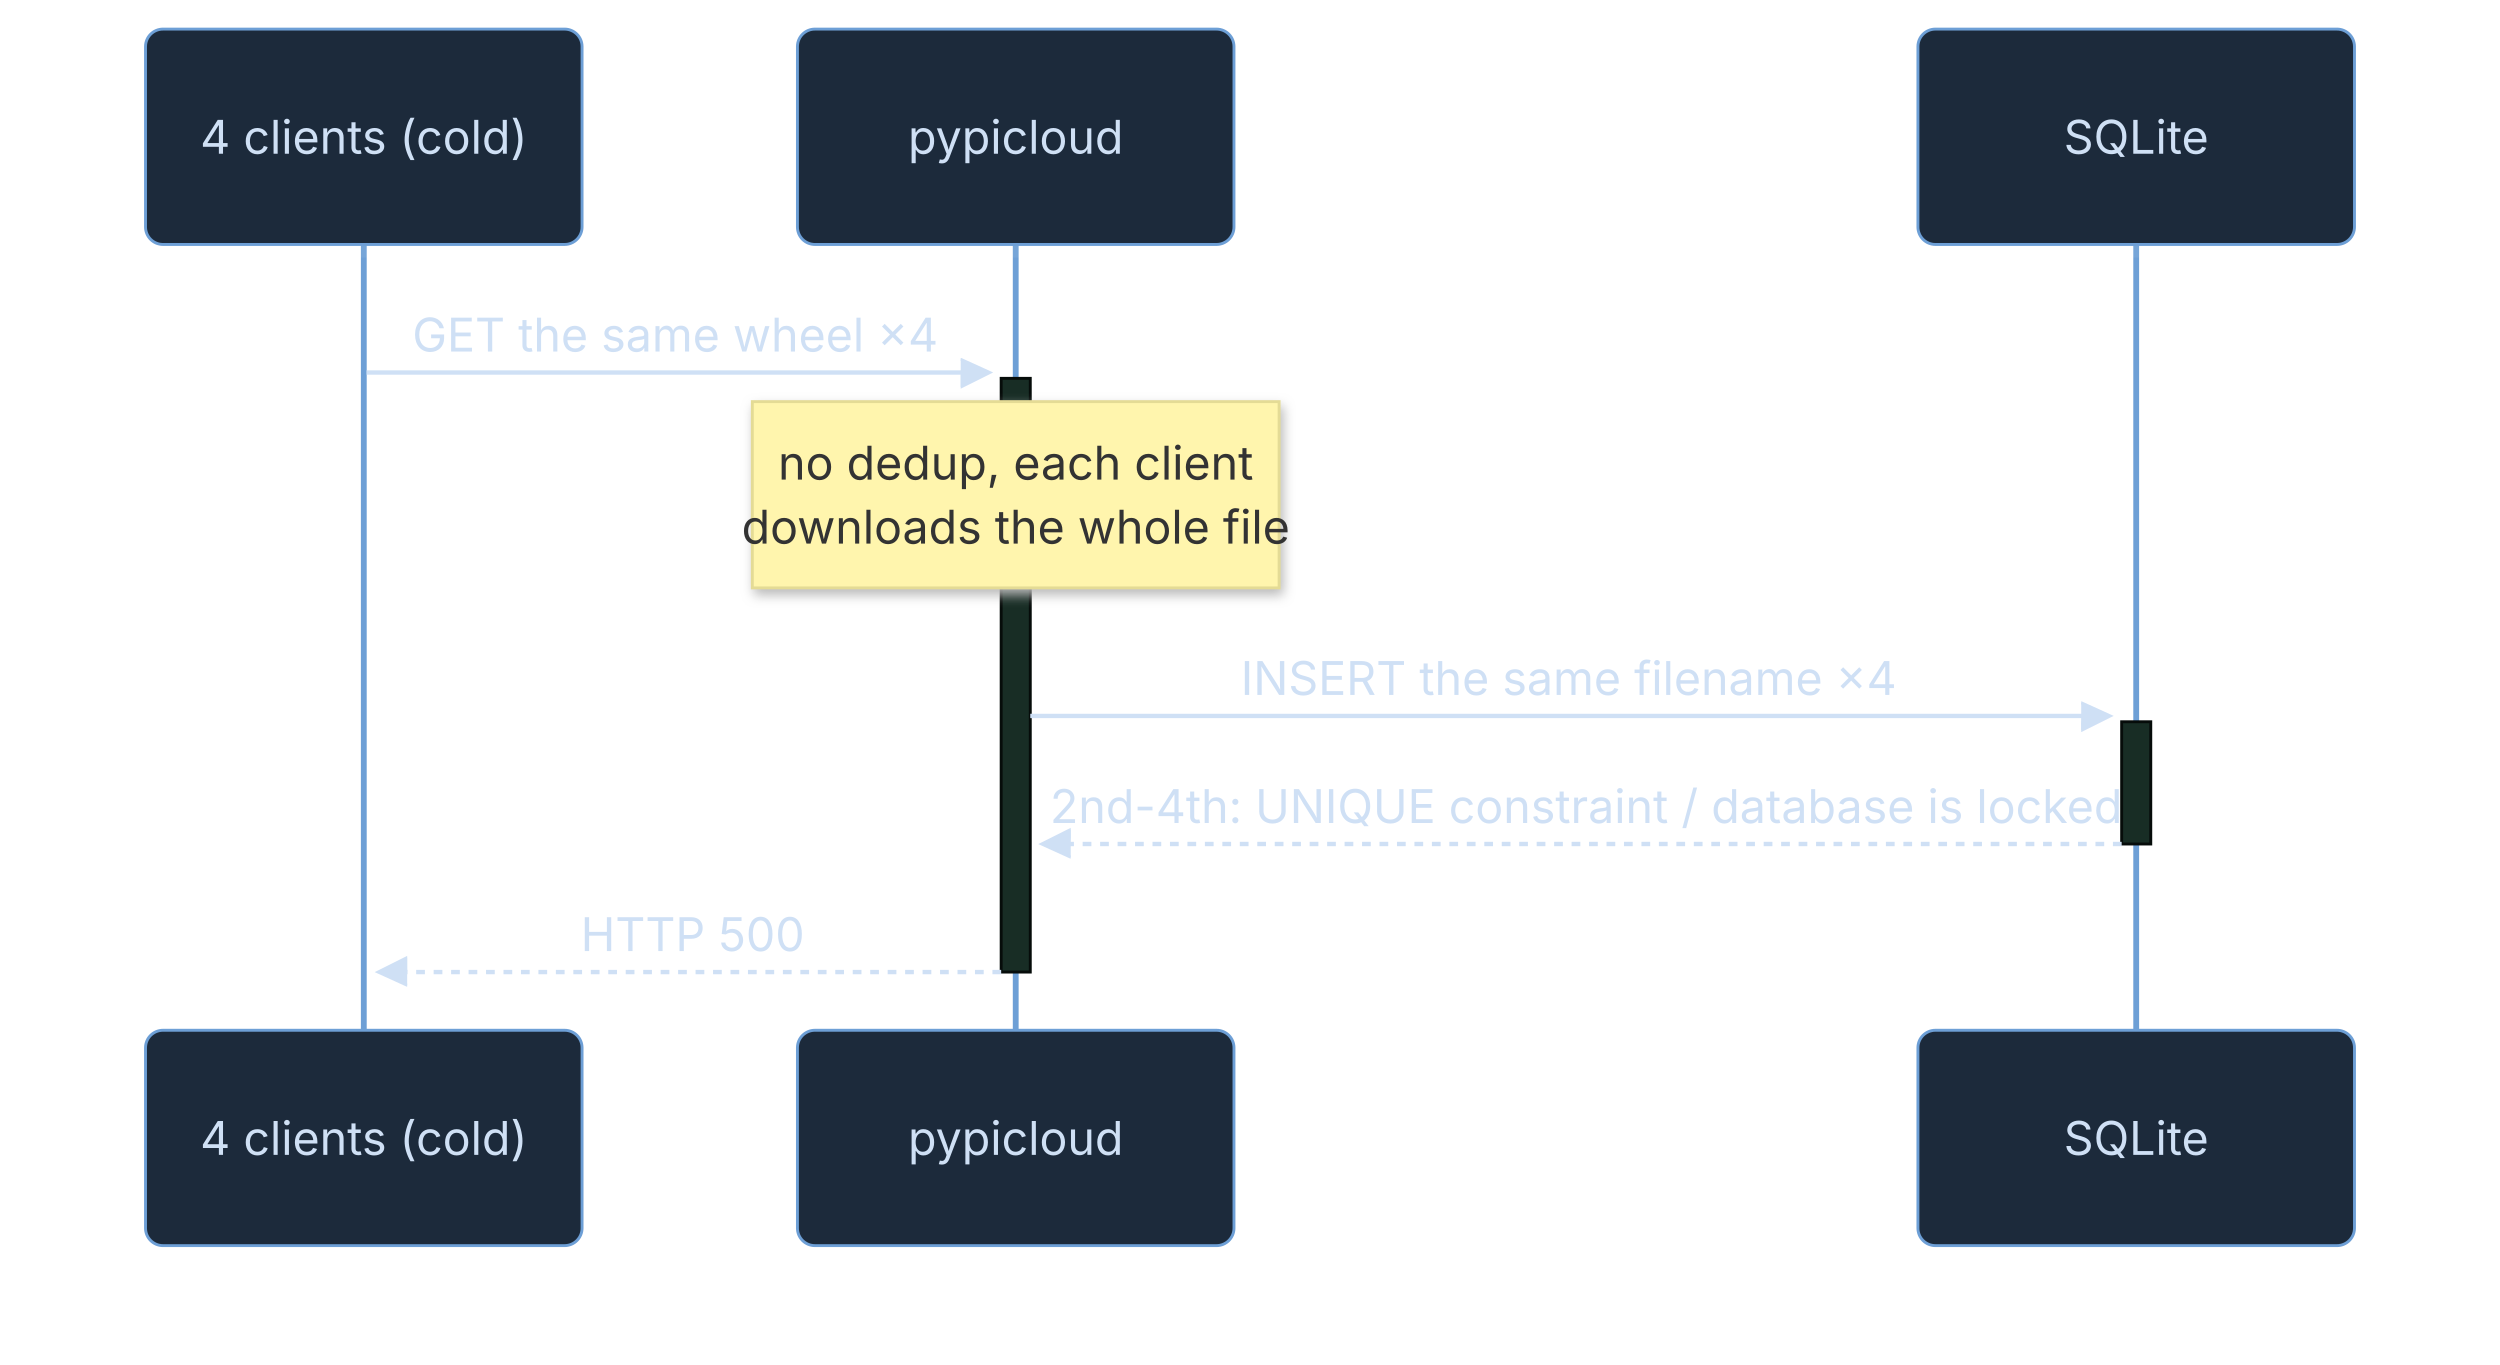
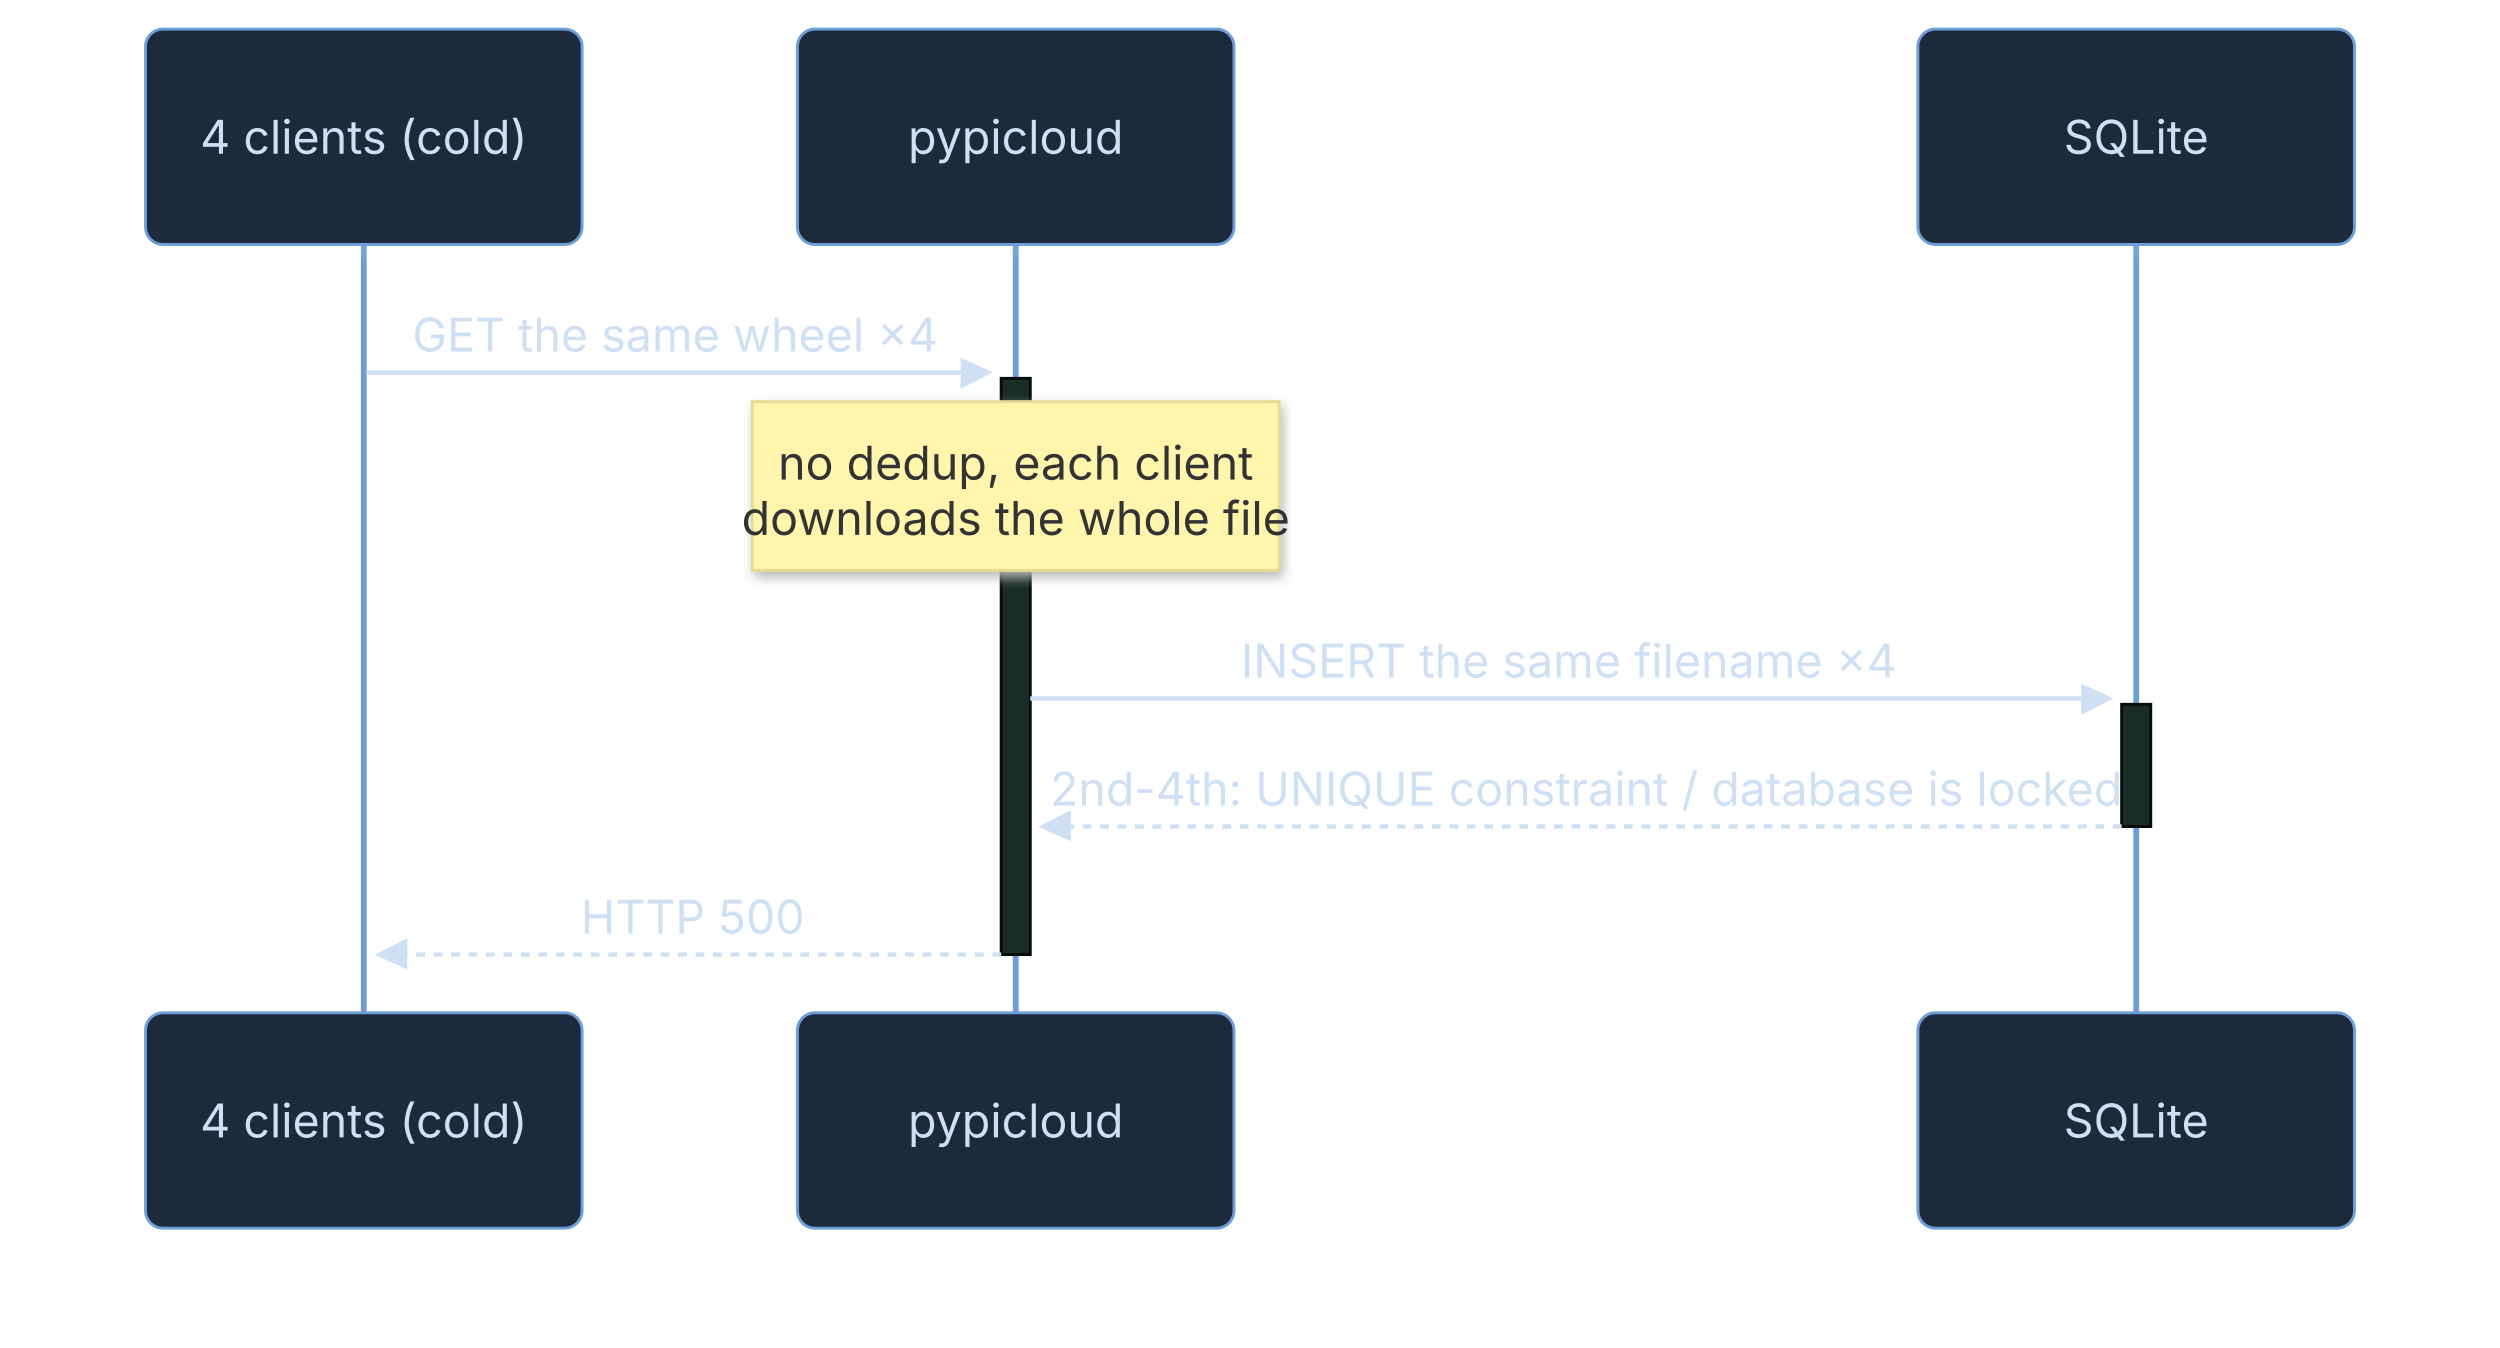
- <svg xmlns="http://www.w3.org/2000/svg" id="peryx-pypicloud-concurrency-dark" width="100%" style="max-width: 859px; background-color: transparent;" viewBox="-50 -10 859 469" role="graphics-document document" aria-roledescription="sequence">
+ <svg xmlns="http://www.w3.org/2000/svg" id="peryx-pypicloud-concurrency-dark" width="100%" style="max-width: 859px; background-color: transparent;" viewBox="-50 -10 859 463" role="graphics-document document" aria-roledescription="sequence">
  <g>
-     <rect x="609" y="344" fill="#eaeaea" stroke="#666" width="150" height="74" name="S" rx="6" ry="6" class="actor actor-bottom" data-look="neo" filter="url(#peryx-pypicloud-concurrency-dark-drop-shadow)" />
-     <text x="684" y="381" dominant-baseline="central" alignment-baseline="central" class="actor actor-box" style="text-anchor: middle; font-size: 16px; font-weight: 400;">
+     <rect x="609" y="338" fill="#eaeaea" stroke="#666" width="150" height="74" name="S" rx="6" ry="6" class="actor actor-bottom" data-look="neo" filter="url(#peryx-pypicloud-concurrency-dark-drop-shadow)" />
+     <text x="684" y="375" dominant-baseline="central" alignment-baseline="central" class="actor actor-box" style="text-anchor: middle; font-size: 16px; font-weight: 400;">
      <tspan x="684" dy="0">SQLite</tspan>
    </text>
  </g>
  <g>
-     <rect x="224" y="344" fill="#eaeaea" stroke="#666" width="150" height="74" name="P" rx="6" ry="6" class="actor actor-bottom" data-look="neo" filter="url(#peryx-pypicloud-concurrency-dark-drop-shadow)" />
-     <text x="299" y="381" dominant-baseline="central" alignment-baseline="central" class="actor actor-box" style="text-anchor: middle; font-size: 16px; font-weight: 400;">
+     <rect x="224" y="338" fill="#eaeaea" stroke="#666" width="150" height="74" name="P" rx="6" ry="6" class="actor actor-bottom" data-look="neo" filter="url(#peryx-pypicloud-concurrency-dark-drop-shadow)" />
+     <text x="299" y="375" dominant-baseline="central" alignment-baseline="central" class="actor actor-box" style="text-anchor: middle; font-size: 16px; font-weight: 400;">
      <tspan x="299" dy="0">pypicloud</tspan>
    </text>
  </g>
  <g>
-     <rect x="0" y="344" fill="#eaeaea" stroke="#666" width="150" height="74" name="C" rx="6" ry="6" class="actor actor-bottom" data-look="neo" filter="url(#peryx-pypicloud-concurrency-dark-drop-shadow)" />
-     <text x="75" y="381" dominant-baseline="central" alignment-baseline="central" class="actor actor-box" style="text-anchor: middle; font-size: 16px; font-weight: 400;">
+     <rect x="0" y="338" fill="#eaeaea" stroke="#666" width="150" height="74" name="C" rx="6" ry="6" class="actor actor-bottom" data-look="neo" filter="url(#peryx-pypicloud-concurrency-dark-drop-shadow)" />
+     <text x="75" y="375" dominant-baseline="central" alignment-baseline="central" class="actor actor-box" style="text-anchor: middle; font-size: 16px; font-weight: 400;">
      <tspan x="75" dy="0">4 clients (cold)</tspan>
    </text>
  </g>
  <g>
-     <line id="actor2" x1="684" y1="74" x2="684" y2="344" class="actor-line 200" stroke-width="0.5px" stroke="#999" name="S" data-et="life-line" data-id="S" />
+     <line id="actor2" x1="684" y1="74" x2="684" y2="338" class="actor-line 200" stroke-width="0.5px" stroke="#999" name="S" data-et="life-line" data-id="S" />
    <g id="root-2" data-look="neo" data-et="participant" data-type="participant" data-id="S">
      <rect x="609" y="0" fill="#eaeaea" stroke="#666" width="150" height="74" name="S" rx="6" ry="6" class="actor actor-top" data-look="neo" filter="url(#peryx-pypicloud-concurrency-dark-drop-shadow)" />
      <text x="684" y="37" dominant-baseline="central" alignment-baseline="central" class="actor actor-box" style="text-anchor: middle; font-size: 16px; font-weight: 400;">
        <tspan x="684" dy="0">SQLite</tspan>
      </text>
    </g>
  </g>
  <g>
-     <line id="actor1" x1="299" y1="74" x2="299" y2="344" class="actor-line 200" stroke-width="0.5px" stroke="#999" name="P" data-et="life-line" data-id="P" />
+     <line id="actor1" x1="299" y1="74" x2="299" y2="338" class="actor-line 200" stroke-width="0.5px" stroke="#999" name="P" data-et="life-line" data-id="P" />
    <g id="root-1" data-look="neo" data-et="participant" data-type="participant" data-id="P">
      <rect x="224" y="0" fill="#eaeaea" stroke="#666" width="150" height="74" name="P" rx="6" ry="6" class="actor actor-top" data-look="neo" filter="url(#peryx-pypicloud-concurrency-dark-drop-shadow)" />
      <text x="299" y="37" dominant-baseline="central" alignment-baseline="central" class="actor actor-box" style="text-anchor: middle; font-size: 16px; font-weight: 400;">
        <tspan x="299" dy="0">pypicloud</tspan>
      </text>
    </g>
  </g>
  <g>
-     <line id="actor0" x1="75" y1="74" x2="75" y2="344" class="actor-line 200" stroke-width="0.5px" stroke="#999" name="C" data-et="life-line" data-id="C" />
+     <line id="actor0" x1="75" y1="74" x2="75" y2="338" class="actor-line 200" stroke-width="0.5px" stroke="#999" name="C" data-et="life-line" data-id="C" />
    <g id="root-0" data-look="neo" data-et="participant" data-type="participant" data-id="C">
      <rect x="0" y="0" fill="#eaeaea" stroke="#666" width="150" height="74" name="C" rx="6" ry="6" class="actor actor-top" data-look="neo" filter="url(#peryx-pypicloud-concurrency-dark-drop-shadow)" />
      <text x="75" y="37" dominant-baseline="central" alignment-baseline="central" class="actor actor-box" style="text-anchor: middle; font-size: 16px; font-weight: 400;">
        <tspan x="75" dy="0">4 clients (cold)</tspan>
      </text>
    </g>
  </g>
  <style>#peryx-pypicloud-concurrency-dark{font-family:system-ui,-apple-system,sans-serif;font-size:16px;fill:#cfe0f5;}@keyframes edge-animation-frame{from{stroke-dashoffset:0;}}@keyframes dash{to{stroke-dashoffset:0;}}#peryx-pypicloud-concurrency-dark .edge-animation-slow{stroke-dasharray:9,5!important;stroke-dashoffset:900;animation:dash 50s linear infinite;stroke-linecap:round;}#peryx-pypicloud-concurrency-dark .edge-animation-fast{stroke-dasharray:9,5!important;stroke-dashoffset:900;animation:dash 20s linear infinite;stroke-linecap:round;}#peryx-pypicloud-concurrency-dark .error-icon{fill:#33241a;}#peryx-pypicloud-concurrency-dark .error-text{fill:#f0d6bb;stroke:#f0d6bb;}#peryx-pypicloud-concurrency-dark .edge-thickness-normal{stroke-width:1px;}#peryx-pypicloud-concurrency-dark .edge-thickness-thick{stroke-width:3.5px;}#peryx-pypicloud-concurrency-dark .edge-pattern-solid{stroke-dasharray:0;}#peryx-pypicloud-concurrency-dark .edge-thickness-invisible{stroke-width:0;fill:none;}#peryx-pypicloud-concurrency-dark .edge-pattern-dashed{stroke-dasharray:3;}#peryx-pypicloud-concurrency-dark .edge-pattern-dotted{stroke-dasharray:2;}#peryx-pypicloud-concurrency-dark .marker{fill:#aeb8c2;stroke:#aeb8c2;}#peryx-pypicloud-concurrency-dark .marker.cross{stroke:#aeb8c2;}#peryx-pypicloud-concurrency-dark svg{font-family:system-ui,-apple-system,sans-serif;font-size:16px;}#peryx-pypicloud-concurrency-dark p{margin:0;}#peryx-pypicloud-concurrency-dark .actor{stroke:#6d9fd6;fill:#1e2b3a;stroke-width:1;}#peryx-pypicloud-concurrency-dark rect.actor.outer-path[data-look="neo"]{filter:drop-shadow( 1px 2px 2px rgba(185,185,185,1));}#peryx-pypicloud-concurrency-dark rect.note[data-look="neo"]{stroke:hsl(52.683, 60%, 73.922%);fill:#fff5ad;filter:drop-shadow( 1px 2px 2px rgba(185,185,185,1));}#peryx-pypicloud-concurrency-dark text.actor&gt;tspan{fill:#cfe0f5;stroke:none;}#peryx-pypicloud-concurrency-dark .actor-line{stroke:#6d9fd6;}#peryx-pypicloud-concurrency-dark .innerArc{stroke-width:1.5;stroke-dasharray:none;}#peryx-pypicloud-concurrency-dark .messageLine0{stroke-width:1.5;stroke-dasharray:none;stroke:#cfe0f5;}#peryx-pypicloud-concurrency-dark .messageLine1{stroke-width:1.5;stroke-dasharray:2,2;stroke:#cfe0f5;}#peryx-pypicloud-concurrency-dark [id$="-arrowhead"] path{fill:#cfe0f5;stroke:#cfe0f5;}#peryx-pypicloud-concurrency-dark .sequenceNumber{fill:#51473d;}#peryx-pypicloud-concurrency-dark [id$="-sequencenumber"]{fill:#cfe0f5;}#peryx-pypicloud-concurrency-dark [id$="-crosshead"] path{fill:#cfe0f5;stroke:#cfe0f5;}#peryx-pypicloud-concurrency-dark .messageText{fill:#cfe0f5;stroke:none;}#peryx-pypicloud-concurrency-dark .labelBox{stroke:#6d9fd6;fill:#1e2b3a;filter:drop-shadow( 1px 2px 2px rgba(185,185,185,1));}#peryx-pypicloud-concurrency-dark .labelText,#peryx-pypicloud-concurrency-dark .labelText&gt;tspan{fill:#cfe0f5;stroke:none;}#peryx-pypicloud-concurrency-dark .loopText,#peryx-pypicloud-concurrency-dark .loopText&gt;tspan{fill:#cfe0f5;stroke:none;}#peryx-pypicloud-concurrency-dark .sectionTitle,#peryx-pypicloud-concurrency-dark .sectionTitle&gt;tspan{fill:#cfe0f5;stroke:none;}#peryx-pypicloud-concurrency-dark .loopLine{stroke-width:2px;stroke-dasharray:2,2;stroke:#6d9fd6;fill:#6d9fd6;}#peryx-pypicloud-concurrency-dark .note{stroke:hsl(52.683, 60%, 73.922%);fill:#fff5ad;}#peryx-pypicloud-concurrency-dark .noteText,#peryx-pypicloud-concurrency-dark .noteText&gt;tspan{fill:#333;stroke:none;}#peryx-pypicloud-concurrency-dark .activation0{fill:#182d25;stroke:hsl(157.143, 30.435%, 3.529%);}#peryx-pypicloud-concurrency-dark .activation1{fill:#182d25;stroke:hsl(157.143, 30.435%, 3.529%);}#peryx-pypicloud-concurrency-dark .activation2{fill:#182d25;stroke:hsl(157.143, 30.435%, 3.529%);}#peryx-pypicloud-concurrency-dark .actorPopupMenu{position:absolute;}#peryx-pypicloud-concurrency-dark .actorPopupMenuPanel{position:absolute;fill:#1e2b3a;box-shadow:0px 8px 16px 0px rgba(0,0,0,0.2);filter:drop-shadow(3px 5px 2px rgb(0 0 0 / 0.4));}#peryx-pypicloud-concurrency-dark .actor-man circle,#peryx-pypicloud-concurrency-dark line{fill:#1e2b3a;stroke-width:2px;}#peryx-pypicloud-concurrency-dark g rect.rect{filter:drop-shadow( 1px 2px 2px rgba(185,185,185,1));stroke:#6d9fd6;}#peryx-pypicloud-concurrency-dark .node .neo-node{stroke:#6d9fd6;}#peryx-pypicloud-concurrency-dark [data-look="neo"].node rect,#peryx-pypicloud-concurrency-dark [data-look="neo"].cluster rect,#peryx-pypicloud-concurrency-dark [data-look="neo"].node polygon{stroke:url(#peryx-pypicloud-concurrency-dark-gradient);filter:drop-shadow( 1px 2px 2px rgba(185,185,185,1));}#peryx-pypicloud-concurrency-dark [data-look="neo"].swimlane.cluster rect{filter:none;}#peryx-pypicloud-concurrency-dark [data-look="neo"].node path{stroke:url(#peryx-pypicloud-concurrency-dark-gradient);stroke-width:1px;}#peryx-pypicloud-concurrency-dark [data-look="neo"].node .outer-path{filter:drop-shadow( 1px 2px 2px rgba(185,185,185,1));}#peryx-pypicloud-concurrency-dark [data-look="neo"].node .neo-line path{stroke:#6d9fd6;filter:none;}#peryx-pypicloud-concurrency-dark [data-look="neo"].node circle{stroke:url(#peryx-pypicloud-concurrency-dark-gradient);filter:drop-shadow( 1px 2px 2px rgba(185,185,185,1));}#peryx-pypicloud-concurrency-dark [data-look="neo"].node circle .state-start{fill:#000000;}#peryx-pypicloud-concurrency-dark [data-look="neo"].icon-shape .icon{fill:url(#peryx-pypicloud-concurrency-dark-gradient);filter:drop-shadow( 1px 2px 2px rgba(185,185,185,1));}#peryx-pypicloud-concurrency-dark [data-look="neo"].icon-shape .icon-neo path{stroke:url(#peryx-pypicloud-concurrency-dark-gradient);filter:drop-shadow( 1px 2px 2px rgba(185,185,185,1));}#peryx-pypicloud-concurrency-dark .accent&gt;*{fill:rgb(30, 43, 58)!important;stroke:rgb(109, 159, 214)!important;color:rgb(207, 224, 245)!important;}#peryx-pypicloud-concurrency-dark .good&gt;*{fill:rgb(24, 45, 37)!important;stroke:rgb(90, 169, 138)!important;color:rgb(207, 232, 220)!important;}#peryx-pypicloud-concurrency-dark .warn&gt;*{fill:rgb(51, 36, 26)!important;stroke:rgb(201, 132, 63)!important;color:rgb(240, 214, 187)!important;}#peryx-pypicloud-concurrency-dark :root{--mermaid-font-family:"trebuchet ms",verdana,arial,sans-serif;}</style>
  <g />
  <defs>
    <symbol id="peryx-pypicloud-concurrency-dark-computer" width="24" height="24">
      <path transform="scale(.5)" d="M2 2v13h20v-13h-20zm18 11h-16v-9h16v9zm-10.228 6l.466-1h3.524l.467 1h-4.457zm14.228 3h-24l2-6h2.104l-1.33 4h18.45l-1.297-4h2.073l2 6zm-5-10h-14v-7h14v7z" />
    </symbol>
  </defs>
  <defs>
    <symbol id="peryx-pypicloud-concurrency-dark-database" fill-rule="evenodd" clip-rule="evenodd">
      <path transform="scale(.5)" d="M12.258.001l.256.004.255.005.253.008.251.01.249.012.247.015.246.016.242.019.241.02.239.023.236.024.233.027.231.028.229.031.225.032.223.034.22.036.217.038.214.04.211.041.208.043.205.045.201.046.198.048.194.05.191.051.187.053.183.054.18.056.175.057.172.059.168.06.163.061.16.063.155.064.15.066.074.033.073.033.071.034.07.034.069.035.068.035.067.035.066.035.064.036.064.036.062.036.06.036.06.037.058.037.058.037.055.038.055.038.053.038.052.038.051.039.05.039.048.039.047.039.045.04.044.04.043.04.041.04.04.041.039.041.037.041.036.041.034.041.033.042.032.042.03.042.029.042.027.042.026.043.024.043.023.043.021.043.02.043.018.044.017.043.015.044.013.044.012.044.011.045.009.044.007.045.006.045.004.045.002.045.001.045v17l-.001.045-.002.045-.004.045-.006.045-.007.045-.009.044-.011.045-.012.044-.013.044-.015.044-.017.043-.018.044-.02.043-.021.043-.023.043-.024.043-.026.043-.027.042-.029.042-.03.042-.032.042-.033.042-.034.041-.036.041-.037.041-.039.041-.04.041-.041.04-.043.04-.044.04-.045.04-.047.039-.048.039-.05.039-.051.039-.052.038-.053.038-.055.038-.055.038-.058.037-.058.037-.06.037-.06.036-.062.036-.064.036-.064.036-.066.035-.067.035-.068.035-.069.035-.07.034-.071.034-.073.033-.074.033-.15.066-.155.064-.16.063-.163.061-.168.06-.172.059-.175.057-.18.056-.183.054-.187.053-.191.051-.194.05-.198.048-.201.046-.205.045-.208.043-.211.041-.214.04-.217.038-.22.036-.223.034-.225.032-.229.031-.231.028-.233.027-.236.024-.239.023-.241.02-.242.019-.246.016-.247.015-.249.012-.251.01-.253.008-.255.005-.256.004-.258.001-.258-.001-.256-.004-.255-.005-.253-.008-.251-.01-.249-.012-.247-.015-.245-.016-.243-.019-.241-.02-.238-.023-.236-.024-.234-.027-.231-.028-.228-.031-.226-.032-.223-.034-.22-.036-.217-.038-.214-.04-.211-.041-.208-.043-.204-.045-.201-.046-.198-.048-.195-.05-.19-.051-.187-.053-.184-.054-.179-.056-.176-.057-.172-.059-.167-.06-.164-.061-.159-.063-.155-.064-.151-.066-.074-.033-.072-.033-.072-.034-.07-.034-.069-.035-.068-.035-.067-.035-.066-.035-.064-.036-.063-.036-.062-.036-.061-.036-.06-.037-.058-.037-.057-.037-.056-.038-.055-.038-.053-.038-.052-.038-.051-.039-.049-.039-.049-.039-.046-.039-.046-.04-.044-.04-.043-.04-.041-.04-.04-.041-.039-.041-.037-.041-.036-.041-.034-.041-.033-.042-.032-.042-.03-.042-.029-.042-.027-.042-.026-.043-.024-.043-.023-.043-.021-.043-.02-.043-.018-.044-.017-.043-.015-.044-.013-.044-.012-.044-.011-.045-.009-.044-.007-.045-.006-.045-.004-.045-.002-.045-.001-.045v-17l.001-.045.002-.045.004-.045.006-.045.007-.045.009-.044.011-.045.012-.044.013-.044.015-.044.017-.043.018-.044.02-.043.021-.043.023-.043.024-.043.026-.043.027-.042.029-.042.03-.042.032-.042.033-.042.034-.041.036-.041.037-.041.039-.041.04-.041.041-.04.043-.04.044-.04.046-.04.046-.039.049-.039.049-.039.051-.039.052-.038.053-.038.055-.038.056-.038.057-.037.058-.037.06-.037.061-.036.062-.036.063-.036.064-.036.066-.035.067-.035.068-.035.069-.035.07-.034.072-.034.072-.033.074-.033.151-.066.155-.064.159-.063.164-.061.167-.06.172-.059.176-.057.179-.056.184-.054.187-.053.19-.051.195-.05.198-.048.201-.046.204-.045.208-.043.211-.041.214-.04.217-.038.22-.036.223-.034.226-.032.228-.031.231-.028.234-.027.236-.024.238-.023.241-.02.243-.019.245-.016.247-.015.249-.012.251-.01.253-.008.255-.005.256-.004.258-.001.258.001zm-9.258 20.499v.01l.001.021.003.021.004.022.005.021.006.022.007.022.009.023.01.022.011.023.012.023.013.023.015.023.016.024.017.023.018.024.019.024.021.024.022.025.023.024.024.025.052.049.056.05.061.051.066.051.07.051.075.051.079.052.084.052.088.052.092.052.097.052.102.051.105.052.11.052.114.051.119.051.123.051.127.05.131.05.135.05.139.048.144.049.147.047.152.047.155.047.16.045.163.045.167.043.171.043.176.041.178.041.183.039.187.039.19.037.194.035.197.035.202.033.204.031.209.03.212.029.216.027.219.025.222.024.226.021.23.02.233.018.236.016.24.015.243.012.246.01.249.008.253.005.256.004.259.001.26-.001.257-.004.254-.005.25-.008.247-.011.244-.012.241-.014.237-.016.233-.018.231-.021.226-.021.224-.024.22-.026.216-.027.212-.028.21-.031.205-.031.202-.034.198-.034.194-.036.191-.037.187-.039.183-.04.179-.04.175-.042.172-.043.168-.044.163-.045.16-.046.155-.046.152-.047.148-.048.143-.049.139-.049.136-.05.131-.05.126-.05.123-.051.118-.052.114-.051.11-.052.106-.052.101-.052.096-.052.092-.052.088-.053.083-.051.079-.052.074-.052.07-.051.065-.051.06-.051.056-.05.051-.05.023-.024.023-.025.021-.024.02-.024.019-.024.018-.024.017-.024.015-.023.014-.024.013-.023.012-.023.01-.023.01-.022.008-.022.006-.022.006-.022.004-.022.004-.021.001-.021.001-.021v-4.127l-.077.055-.08.053-.083.054-.085.053-.087.052-.09.052-.093.051-.095.05-.097.05-.1.049-.102.049-.105.048-.106.047-.109.047-.111.046-.114.045-.115.045-.118.044-.12.043-.122.042-.124.042-.126.041-.128.04-.13.04-.132.038-.134.038-.135.037-.138.037-.139.035-.142.035-.143.034-.144.033-.147.032-.148.031-.15.03-.151.03-.153.029-.154.027-.156.027-.158.026-.159.025-.161.024-.162.023-.163.022-.165.021-.166.02-.167.019-.169.018-.169.017-.171.016-.173.015-.173.014-.175.013-.175.012-.177.011-.178.01-.179.008-.179.008-.181.006-.182.005-.182.004-.184.003-.184.002h-.37l-.184-.002-.184-.003-.182-.004-.182-.005-.181-.006-.179-.008-.179-.008-.178-.01-.176-.011-.176-.012-.175-.013-.173-.014-.172-.015-.171-.016-.17-.017-.169-.018-.167-.019-.166-.02-.165-.021-.163-.022-.162-.023-.161-.024-.159-.025-.157-.026-.156-.027-.155-.027-.153-.029-.151-.03-.15-.03-.148-.031-.146-.032-.145-.033-.143-.034-.141-.035-.14-.035-.137-.037-.136-.037-.134-.038-.132-.038-.13-.04-.128-.04-.126-.041-.124-.042-.122-.042-.12-.044-.117-.043-.116-.045-.113-.045-.112-.046-.109-.047-.106-.047-.105-.048-.102-.049-.1-.049-.097-.05-.095-.05-.093-.052-.09-.051-.087-.052-.085-.053-.083-.054-.08-.054-.077-.054v4.127zm0-5.654v.011l.001.021.003.021.004.021.005.022.006.022.007.022.009.022.01.022.011.023.012.023.013.023.015.024.016.023.017.024.018.024.019.024.021.024.022.024.023.025.024.024.052.05.056.05.061.05.066.051.07.051.075.052.079.051.084.052.088.052.092.052.097.052.102.052.105.052.11.051.114.051.119.052.123.05.127.051.131.05.135.049.139.049.144.048.147.048.152.047.155.046.16.045.163.045.167.044.171.042.176.042.178.04.183.04.187.038.19.037.194.036.197.034.202.033.204.032.209.03.212.028.216.027.219.025.222.024.226.022.23.02.233.018.236.016.24.014.243.012.246.01.249.008.253.006.256.003.259.001.26-.001.257-.003.254-.006.25-.008.247-.01.244-.012.241-.015.237-.016.233-.018.231-.02.226-.022.224-.024.22-.025.216-.027.212-.029.21-.03.205-.032.202-.033.198-.035.194-.036.191-.037.187-.039.183-.039.179-.041.175-.042.172-.043.168-.044.163-.045.16-.045.155-.047.152-.047.148-.048.143-.048.139-.05.136-.049.131-.05.126-.051.123-.051.118-.051.114-.052.11-.052.106-.052.101-.052.096-.052.092-.052.088-.052.083-.052.079-.052.074-.051.07-.052.065-.051.06-.05.056-.051.051-.049.023-.025.023-.024.021-.025.02-.024.019-.024.018-.024.017-.024.015-.023.014-.023.013-.024.012-.022.01-.023.01-.023.008-.022.006-.022.006-.022.004-.021.004-.022.001-.021.001-.021v-4.139l-.077.054-.08.054-.083.054-.085.052-.087.053-.09.051-.093.051-.095.051-.097.05-.1.049-.102.049-.105.048-.106.047-.109.047-.111.046-.114.045-.115.044-.118.044-.12.044-.122.042-.124.042-.126.041-.128.04-.13.039-.132.039-.134.038-.135.037-.138.036-.139.036-.142.035-.143.033-.144.033-.147.033-.148.031-.15.03-.151.03-.153.028-.154.028-.156.027-.158.026-.159.025-.161.024-.162.023-.163.022-.165.021-.166.02-.167.019-.169.018-.169.017-.171.016-.173.015-.173.014-.175.013-.175.012-.177.011-.178.009-.179.009-.179.007-.181.007-.182.005-.182.004-.184.003-.184.002h-.37l-.184-.002-.184-.003-.182-.004-.182-.005-.181-.007-.179-.007-.179-.009-.178-.009-.176-.011-.176-.012-.175-.013-.173-.014-.172-.015-.171-.016-.17-.017-.169-.018-.167-.019-.166-.02-.165-.021-.163-.022-.162-.023-.161-.024-.159-.025-.157-.026-.156-.027-.155-.028-.153-.028-.151-.03-.15-.03-.148-.031-.146-.033-.145-.033-.143-.033-.141-.035-.14-.036-.137-.036-.136-.037-.134-.038-.132-.039-.13-.039-.128-.04-.126-.041-.124-.042-.122-.043-.12-.043-.117-.044-.116-.044-.113-.046-.112-.046-.109-.046-.106-.047-.105-.048-.102-.049-.1-.049-.097-.05-.095-.051-.093-.051-.09-.051-.087-.053-.085-.052-.083-.054-.08-.054-.077-.054v4.139zm0-5.666v.011l.001.02.003.022.004.021.005.022.006.021.007.022.009.023.01.022.011.023.012.023.013.023.015.023.016.024.017.024.018.023.019.024.021.025.022.024.023.024.024.025.052.05.056.05.061.05.066.051.07.051.075.052.079.051.084.052.088.052.092.052.097.052.102.052.105.051.11.052.114.051.119.051.123.051.127.05.131.05.135.05.139.049.144.048.147.048.152.047.155.046.16.045.163.045.167.043.171.043.176.042.178.04.183.04.187.038.19.037.194.036.197.034.202.033.204.032.209.03.212.028.216.027.219.025.222.024.226.021.23.02.233.018.236.017.24.014.243.012.246.01.249.008.253.006.256.003.259.001.26-.001.257-.003.254-.006.25-.008.247-.01.244-.013.241-.014.237-.016.233-.018.231-.02.226-.022.224-.024.22-.025.216-.027.212-.029.21-.03.205-.032.202-.033.198-.035.194-.036.191-.037.187-.039.183-.039.179-.041.175-.042.172-.043.168-.044.163-.045.16-.045.155-.047.152-.047.148-.048.143-.049.139-.049.136-.049.131-.051.126-.05.123-.051.118-.052.114-.051.11-.052.106-.052.101-.052.096-.052.092-.052.088-.052.083-.052.079-.052.074-.052.07-.051.065-.051.06-.051.056-.05.051-.049.023-.025.023-.025.021-.024.02-.024.019-.024.018-.024.017-.024.015-.023.014-.024.013-.023.012-.023.01-.022.01-.023.008-.022.006-.022.006-.022.004-.022.004-.021.001-.021.001-.021v-4.153l-.077.054-.08.054-.083.053-.085.053-.087.053-.09.051-.093.051-.095.051-.097.05-.1.049-.102.048-.105.048-.106.048-.109.046-.111.046-.114.046-.115.044-.118.044-.12.043-.122.043-.124.042-.126.041-.128.04-.13.039-.132.039-.134.038-.135.037-.138.036-.139.036-.142.034-.143.034-.144.033-.147.032-.148.032-.15.03-.151.03-.153.028-.154.028-.156.027-.158.026-.159.024-.161.024-.162.023-.163.023-.165.021-.166.02-.167.019-.169.018-.169.017-.171.016-.173.015-.173.014-.175.013-.175.012-.177.01-.178.01-.179.009-.179.007-.181.006-.182.006-.182.004-.184.003-.184.001-.185.001-.185-.001-.184-.001-.184-.003-.182-.004-.182-.006-.181-.006-.179-.007-.179-.009-.178-.01-.176-.01-.176-.012-.175-.013-.173-.014-.172-.015-.171-.016-.17-.017-.169-.018-.167-.019-.166-.02-.165-.021-.163-.023-.162-.023-.161-.024-.159-.024-.157-.026-.156-.027-.155-.028-.153-.028-.151-.03-.15-.03-.148-.032-.146-.032-.145-.033-.143-.034-.141-.034-.14-.036-.137-.036-.136-.037-.134-.038-.132-.039-.13-.039-.128-.041-.126-.041-.124-.041-.122-.043-.12-.043-.117-.044-.116-.044-.113-.046-.112-.046-.109-.046-.106-.048-.105-.048-.102-.048-.1-.05-.097-.049-.095-.051-.093-.051-.09-.052-.087-.052-.085-.053-.083-.053-.08-.054-.077-.054v4.153zm8.74-8.179l-.257.004-.254.005-.25.008-.247.011-.244.012-.241.014-.237.016-.233.018-.231.021-.226.022-.224.023-.22.026-.216.027-.212.028-.21.031-.205.032-.202.033-.198.034-.194.036-.191.038-.187.038-.183.04-.179.041-.175.042-.172.043-.168.043-.163.045-.16.046-.155.046-.152.048-.148.048-.143.048-.139.049-.136.05-.131.05-.126.051-.123.051-.118.051-.114.052-.11.052-.106.052-.101.052-.096.052-.092.052-.088.052-.083.052-.079.052-.074.051-.07.052-.065.051-.06.05-.056.05-.051.05-.023.025-.023.024-.021.024-.02.025-.019.024-.018.024-.017.023-.015.024-.014.023-.013.023-.012.023-.01.023-.01.022-.008.022-.006.023-.006.021-.004.022-.004.021-.001.021-.001.021.001.021.001.021.004.021.004.022.006.021.006.023.008.022.01.022.01.023.012.023.013.023.014.023.015.024.017.023.018.024.019.024.02.025.021.024.023.024.023.025.051.05.056.05.06.05.065.051.07.052.074.051.079.052.083.052.088.052.092.052.096.052.101.052.106.052.11.052.114.052.118.051.123.051.126.051.131.05.136.05.139.049.143.048.148.048.152.048.155.046.16.046.163.045.168.043.172.043.175.042.179.041.183.04.187.038.191.038.194.036.198.034.202.033.205.032.21.031.212.028.216.027.22.026.224.023.226.022.231.021.233.018.237.016.241.014.244.012.247.011.25.008.254.005.257.004.26.001.26-.001.257-.004.254-.005.25-.008.247-.011.244-.012.241-.014.237-.016.233-.018.231-.021.226-.022.224-.023.22-.026.216-.027.212-.028.21-.031.205-.032.202-.033.198-.034.194-.036.191-.038.187-.038.183-.04.179-.041.175-.042.172-.043.168-.043.163-.045.16-.046.155-.046.152-.048.148-.048.143-.048.139-.049.136-.05.131-.05.126-.051.123-.051.118-.051.114-.052.11-.052.106-.052.101-.052.096-.052.092-.052.088-.052.083-.052.079-.052.074-.051.07-.052.065-.051.06-.05.056-.05.051-.05.023-.025.023-.024.021-.024.02-.025.019-.024.018-.024.017-.023.015-.024.014-.023.013-.023.012-.023.01-.023.01-.022.008-.022.006-.023.006-.021.004-.022.004-.021.001-.021.001-.021-.001-.021-.001-.021-.004-.021-.004-.022-.006-.021-.006-.023-.008-.022-.01-.022-.01-.023-.012-.023-.013-.023-.014-.023-.015-.024-.017-.023-.018-.024-.019-.024-.02-.025-.021-.024-.023-.024-.023-.025-.051-.05-.056-.05-.06-.05-.065-.051-.07-.052-.074-.051-.079-.052-.083-.052-.088-.052-.092-.052-.096-.052-.101-.052-.106-.052-.11-.052-.114-.052-.118-.051-.123-.051-.126-.051-.131-.05-.136-.05-.139-.049-.143-.048-.148-.048-.152-.048-.155-.046-.16-.046-.163-.045-.168-.043-.172-.043-.175-.042-.179-.041-.183-.04-.187-.038-.191-.038-.194-.036-.198-.034-.202-.033-.205-.032-.21-.031-.212-.028-.216-.027-.22-.026-.224-.023-.226-.022-.231-.021-.233-.018-.237-.016-.241-.014-.244-.012-.247-.011-.25-.008-.254-.005-.257-.004-.26-.001-.26.001z" />
    </symbol>
  </defs>
  <defs>
    <symbol id="peryx-pypicloud-concurrency-dark-clock" width="24" height="24">
      <path transform="scale(.5)" d="M12 2c5.514 0 10 4.486 10 10s-4.486 10-10 10-10-4.486-10-10 4.486-10 10-10zm0-2c-6.627 0-12 5.373-12 12s5.373 12 12 12 12-5.373 12-12-5.373-12-12-12zm5.848 12.459c.202.038.202.333.001.372-1.907.361-6.045 1.111-6.547 1.111-.719 0-1.301-.582-1.301-1.301 0-.512.77-5.447 1.125-7.445.034-.192.312-.181.343.014l.985 6.238 5.394 1.011z" />
    </symbol>
  </defs>
  <defs>
    <marker id="peryx-pypicloud-concurrency-dark-arrowhead" refX="7.9" refY="5" markerUnits="userSpaceOnUse" markerWidth="12" markerHeight="12" orient="auto-start-reverse">
      <path d="M -1 0 L 10 5 L 0 10 z" />
    </marker>
  </defs>
  <defs>
    <marker id="peryx-pypicloud-concurrency-dark-crosshead" markerWidth="15" markerHeight="8" orient="auto" refX="4" refY="4.5">
      <path fill="none" stroke="#000000" stroke-width="1pt" d="M 1,2 L 6,7 M 6,2 L 1,7" style="stroke-dasharray: 0, 0;" />
    </marker>
  </defs>
  <defs>
    <marker id="peryx-pypicloud-concurrency-dark-filled-head" refX="15.5" refY="7" markerWidth="20" markerHeight="28" orient="auto">
      <path d="M 18,7 L9,13 L14,7 L9,1 Z" />
    </marker>
  </defs>
  <defs>
    <marker id="peryx-pypicloud-concurrency-dark-sequencenumber" refX="15" refY="15" markerWidth="60" markerHeight="40" orient="auto">
      <circle cx="15" cy="15" r="6" />
    </marker>
  </defs>
  <defs>
    <marker id="peryx-pypicloud-concurrency-dark-solidTopArrowHead" refX="7.9" refY="7.25" markerUnits="userSpaceOnUse" markerWidth="12" markerHeight="12" orient="auto-start-reverse">
      <path d="M 0 0 L 10 8 L 0 8 z" />
    </marker>
  </defs>
  <defs>
    <marker id="peryx-pypicloud-concurrency-dark-solidBottomArrowHead" refX="7.9" refY="0.75" markerUnits="userSpaceOnUse" markerWidth="12" markerHeight="12" orient="auto-start-reverse">
      <path d="M 0 0 L 10 0 L 0 8 z" />
    </marker>
  </defs>
  <defs>
    <marker id="peryx-pypicloud-concurrency-dark-stickTopArrowHead" refX="7.5" refY="7" markerUnits="userSpaceOnUse" markerWidth="12" markerHeight="12" orient="auto-start-reverse">
      <path d="M 0 0 L 7 7" stroke="black" stroke-width="1.5" fill="none" />
    </marker>
  </defs>
  <defs>
    <marker id="peryx-pypicloud-concurrency-dark-stickBottomArrowHead" refX="7.5" refY="0" markerUnits="userSpaceOnUse" markerWidth="12" markerHeight="12" orient="auto-start-reverse">
      <path d="M 0 7 L 7 0" stroke="black" stroke-width="1.5" fill="none" />
    </marker>
  </defs>
  <defs>
    <filter id="peryx-pypicloud-concurrency-dark-drop-shadow" height="130%" width="130%">
      <feDropShadow dx="4" dy="4" stdDeviation="0" flood-opacity="0.06" flood-color="#FFFFFF" />
    </filter>
  </defs>
  <g>
-     <rect x="294" y="120" fill="#EDF2AE" stroke="#666" width="10" height="204" class="activation0" data-look="neo" />
+     <rect x="294" y="120" fill="#EDF2AE" stroke="#666" width="10" height="198" class="activation0" data-look="neo" />
  </g>
  <g data-et="note" data-id="i2">
-     <rect x="208.5" y="128" fill="#EDF2AE" stroke="#666" width="181" height="64" class="note" data-look="neo" />
+     <rect x="208.5" y="128" fill="#EDF2AE" stroke="#666" width="181" height="58" class="note" data-look="neo" />
    <text x="299" y="133" text-anchor="middle" dominant-baseline="middle" alignment-baseline="middle" class="noteText" dy="1em" style="font-size: 16px; font-weight: 400;">
      <tspan x="299">no dedup, each client</tspan>
    </text>
-     <text x="299" y="155" text-anchor="middle" dominant-baseline="middle" alignment-baseline="middle" class="noteText" dy="1em" style="font-size: 16px; font-weight: 400;">
+     <text x="299" y="152" text-anchor="middle" dominant-baseline="middle" alignment-baseline="middle" class="noteText" dy="1em" style="font-size: 16px; font-weight: 400;">
      <tspan x="299">downloads the whole file</tspan>
    </text>
  </g>
  <g>
-     <rect x="679" y="238" fill="#EDF2AE" stroke="#666" width="10" height="42" class="activation0" data-look="neo" />
+     <rect x="679" y="232" fill="#EDF2AE" stroke="#666" width="10" height="42" class="activation0" data-look="neo" />
  </g>
  <text x="182" y="89" text-anchor="middle" dominant-baseline="middle" alignment-baseline="middle" class="messageText" dy="1em" style="font-size: 16px; font-weight: 400;">GET the same wheel ×4</text>
  <line x1="76" y1="118" x2="288" y2="118" class="messageLine0" data-et="message" data-id="i0" data-from="C" data-to="P" stroke-width="2" stroke="none" marker-end="url(#peryx-pypicloud-concurrency-dark-arrowhead)" style="fill: none;" />
-   <text x="489" y="207" text-anchor="middle" dominant-baseline="middle" alignment-baseline="middle" class="messageText" dy="1em" style="font-size: 16px; font-weight: 400;">INSERT the same filename ×4</text>
-   <line x1="304" y1="236" x2="673" y2="236" class="messageLine0" data-et="message" data-id="i3" data-from="P" data-to="S" stroke-width="2" stroke="none" marker-end="url(#peryx-pypicloud-concurrency-dark-arrowhead)" style="fill: none;" />
-   <text x="495" y="251" text-anchor="middle" dominant-baseline="middle" alignment-baseline="middle" class="messageText" dy="1em" style="font-size: 16px; font-weight: 400;">2nd-4th: UNIQUE constraint / database is locked</text>
-   <line x1="679" y1="280" x2="310" y2="280" class="messageLine1" data-et="message" data-id="i5" data-from="S" data-to="P" stroke-width="2" stroke="none" marker-end="url(#peryx-pypicloud-concurrency-dark-arrowhead)" style="stroke-dasharray: 3, 3; fill: none;" />
-   <text x="188" y="295" text-anchor="middle" dominant-baseline="middle" alignment-baseline="middle" class="messageText" dy="1em" style="font-size: 16px; font-weight: 400;">HTTP 500</text>
-   <line x1="294" y1="324" x2="82" y2="324" class="messageLine1" data-et="message" data-id="i7" data-from="P" data-to="C" stroke-width="2" stroke="none" marker-end="url(#peryx-pypicloud-concurrency-dark-arrowhead)" style="stroke-dasharray: 3, 3; fill: none;" />
+   <text x="489" y="201" text-anchor="middle" dominant-baseline="middle" alignment-baseline="middle" class="messageText" dy="1em" style="font-size: 16px; font-weight: 400;">INSERT the same filename ×4</text>
+   <line x1="304" y1="230" x2="673" y2="230" class="messageLine0" data-et="message" data-id="i3" data-from="P" data-to="S" stroke-width="2" stroke="none" marker-end="url(#peryx-pypicloud-concurrency-dark-arrowhead)" style="fill: none;" />
+   <text x="495" y="245" text-anchor="middle" dominant-baseline="middle" alignment-baseline="middle" class="messageText" dy="1em" style="font-size: 16px; font-weight: 400;">2nd-4th: UNIQUE constraint / database is locked</text>
+   <line x1="679" y1="274" x2="310" y2="274" class="messageLine1" data-et="message" data-id="i5" data-from="S" data-to="P" stroke-width="2" stroke="none" marker-end="url(#peryx-pypicloud-concurrency-dark-arrowhead)" style="stroke-dasharray: 3, 3; fill: none;" />
+   <text x="188" y="289" text-anchor="middle" dominant-baseline="middle" alignment-baseline="middle" class="messageText" dy="1em" style="font-size: 16px; font-weight: 400;">HTTP 500</text>
+   <line x1="294" y1="318" x2="82" y2="318" class="messageLine1" data-et="message" data-id="i7" data-from="P" data-to="C" stroke-width="2" stroke="none" marker-end="url(#peryx-pypicloud-concurrency-dark-arrowhead)" style="stroke-dasharray: 3, 3; fill: none;" />
</svg>
